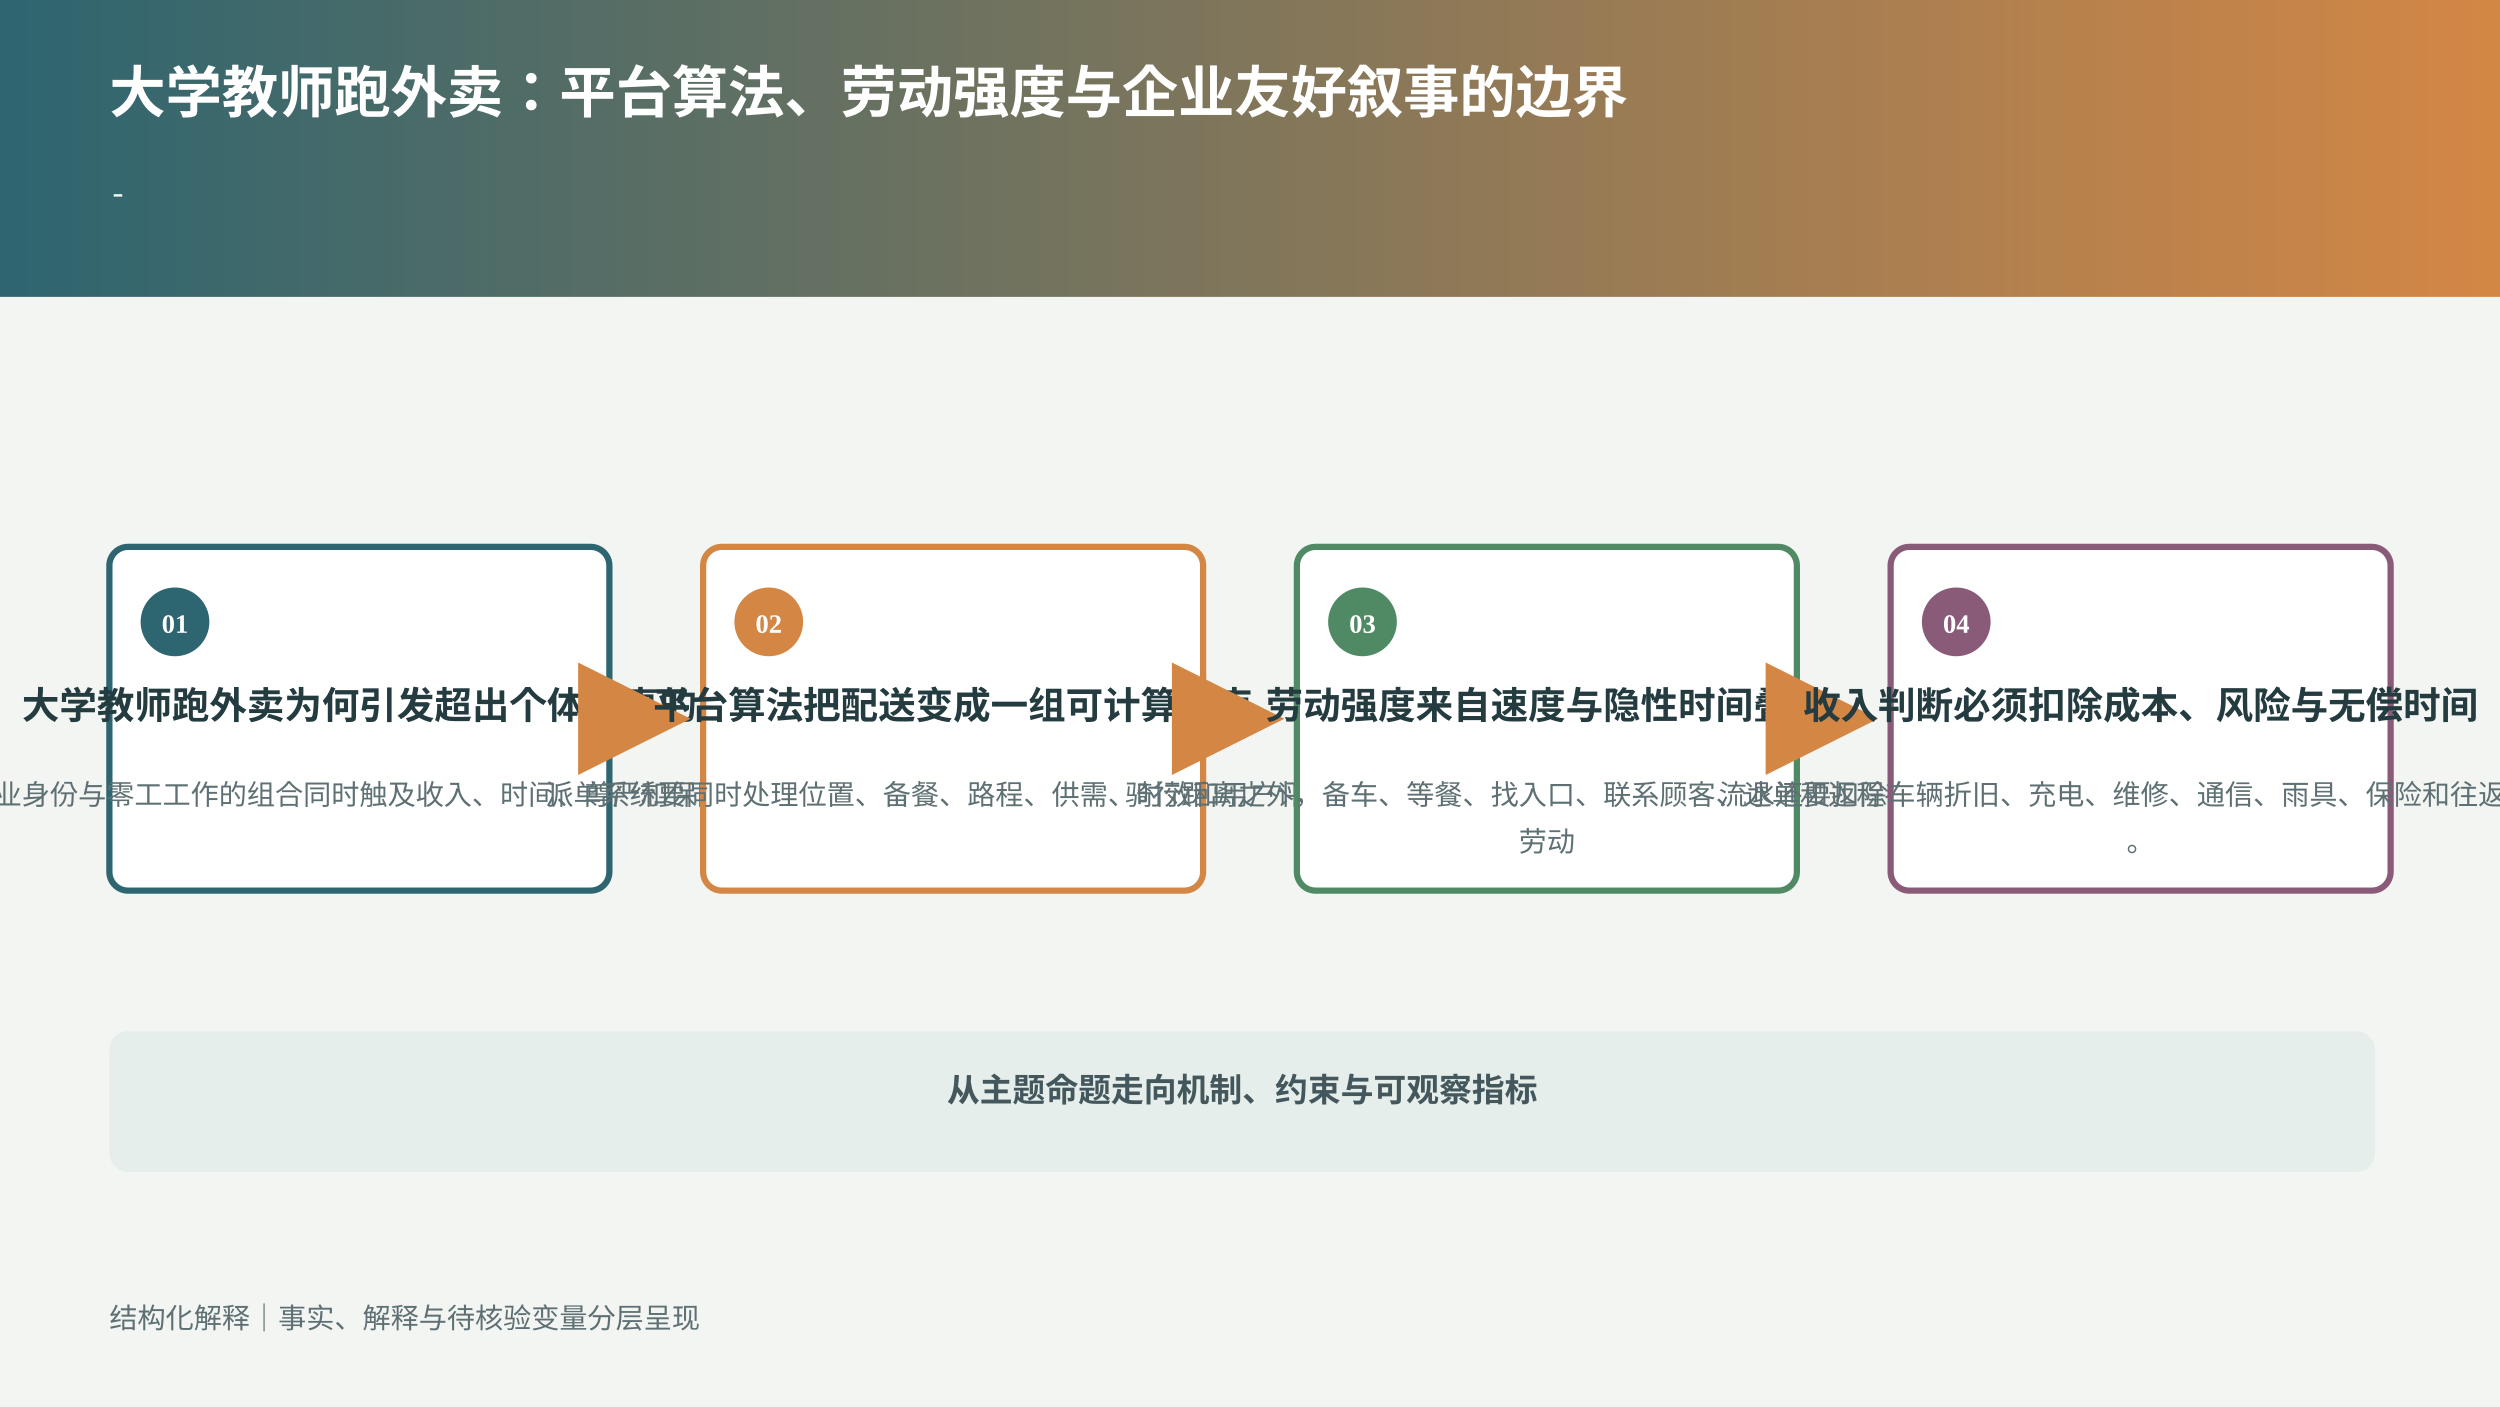
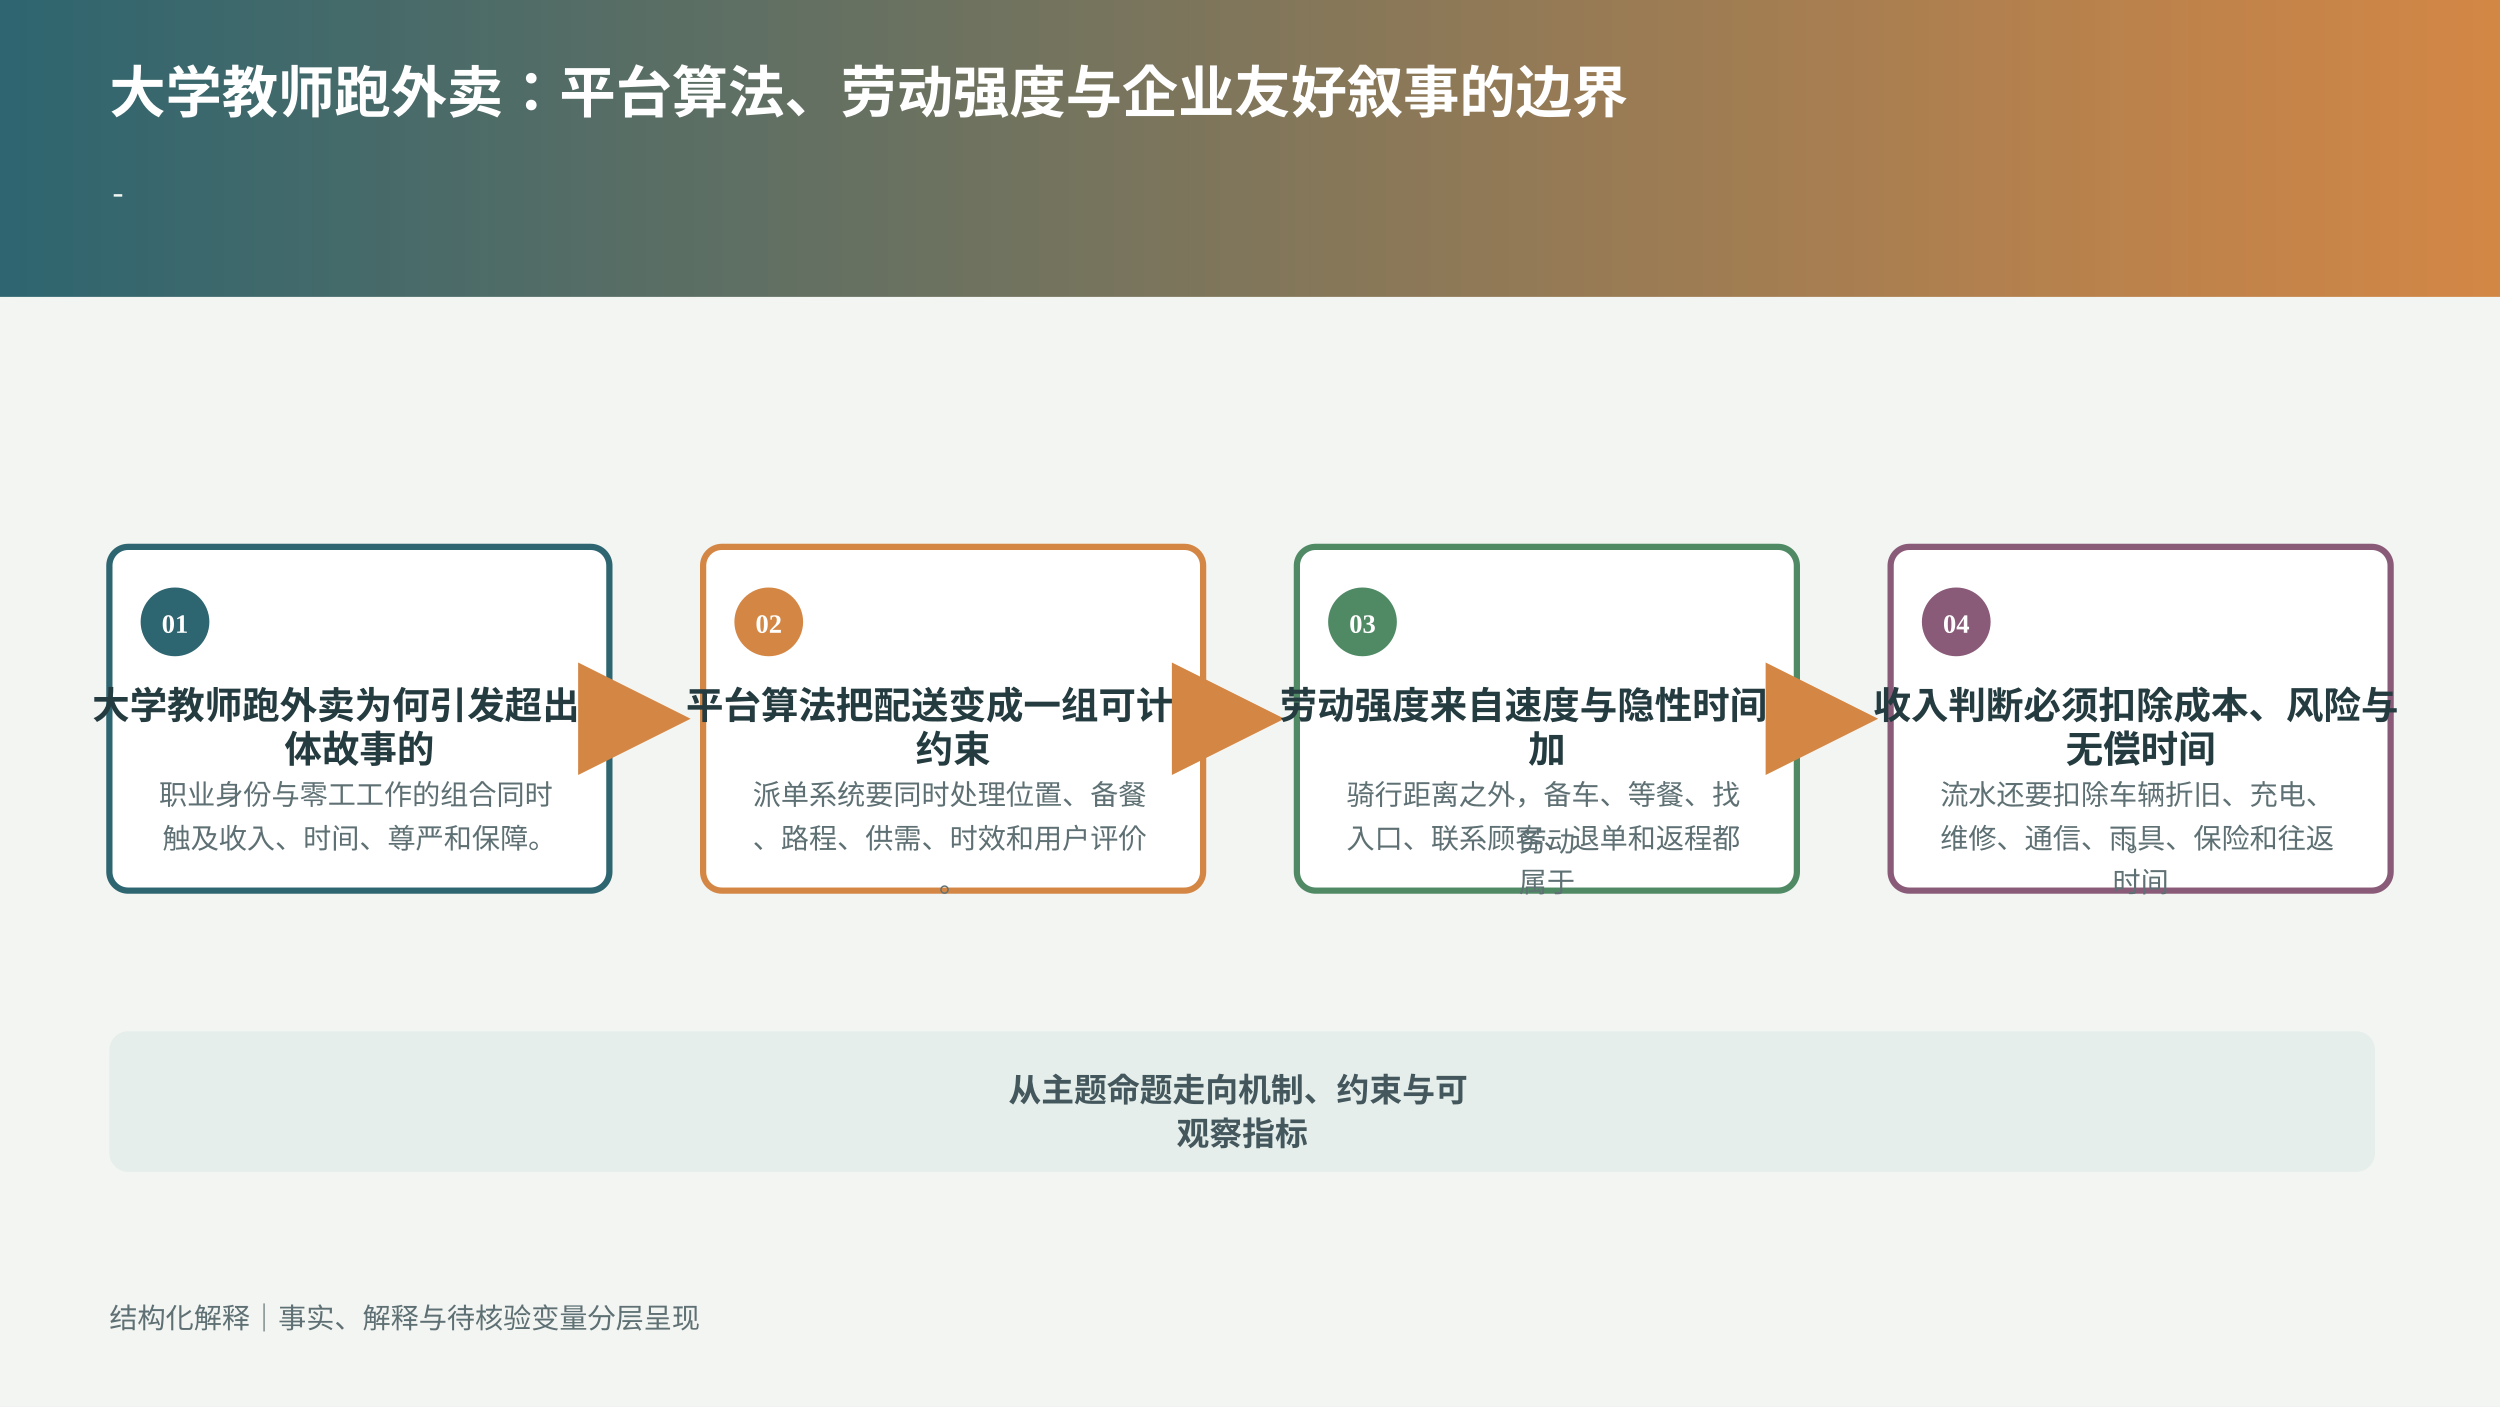
<svg xmlns="http://www.w3.org/2000/svg" width="1600" height="900" viewBox="0 0 1600 900" role="img">
  <defs>
    <linearGradient id="h" x1="0" x2="1">
      <stop stop-color="#2d6570" />
      <stop offset="1" stop-color="#d48745" />
    </linearGradient>
    <marker id="arr" markerWidth="12" markerHeight="12" refX="10" refY="6" orient="auto">
      <path d="M0 0L12 6L0 12Z" fill="#d48745" />
    </marker>
  </defs>
  <rect width="1600" height="900" fill="#f3f5f2" />
  <rect width="1600" height="190" fill="url(#h)" />
  <text x="70" y="72" text-anchor="start" font-size="36" font-weight="800" fill="#fff">大学教师跑外卖：平台算法、劳动强度与企业友好叙事的边界</text>
  <text x="72" y="130" text-anchor="start" font-size="21" font-weight="500" fill="#f3f7f4">-</text>
  <rect x="70" y="350" width="320" height="220" rx="12" fill="#fff" stroke="#2d6570" stroke-width="4" />
  <circle cx="112" cy="398" r="22" fill="#2d6570" />
  <text x="112" y="405" text-anchor="middle" font-size="17" fill="#fff" font-weight="700">01</text>
-   <text x="230" y="460" text-anchor="middle" font-size="24" font-weight="700" fill="#243b40">大学教师跑外卖为何引发超出个体故事的</text>
-   <text x="230" y="515" text-anchor="middle" font-size="18" font-weight="500" fill="#5e7073">职业身份与零工工作的组合同时触及收入、时间、尊严和保障。</text>
+   <text x="230" y="460" text-anchor="middle" font-size="24" font-weight="700" fill="#243b40">
+     <tspan x="230" y="460">大学教师跑外卖为何引发超出个</tspan>
+     <tspan x="230" y="488">体故事的</tspan>
+   </text>
+   <text x="230" y="515" text-anchor="middle" font-size="18" font-weight="500" fill="#5e7073">
+     <tspan x="230" y="515">职业身份与零工工作的组合同时</tspan>
+     <tspan x="230" y="543">触及收入、时间、尊严和保障。</tspan>
+   </text>
  <path d="M398 460H430" stroke="#d48745" stroke-width="6" marker-end="url(#arr)" />
  <rect x="450" y="350" width="320" height="220" rx="12" fill="#fff" stroke="#d48745" stroke-width="4" />
  <circle cx="492" cy="398" r="22" fill="#d48745" />
  <text x="492" y="405" text-anchor="middle" font-size="17" fill="#fff" font-weight="700">02</text>
-   <text x="610" y="460" text-anchor="middle" font-size="24" font-weight="700" fill="#243b40">平台算法把配送变成一组可计算约束</text>
-   <text x="610" y="515" text-anchor="middle" font-size="18" font-weight="500" fill="#5e7073">派单系统要同时处理位置、备餐、路程、供需、时效和用户评价。</text>
+   <text x="610" y="460" text-anchor="middle" font-size="24" font-weight="700" fill="#243b40">
+     <tspan x="610" y="460">平台算法把配送变成一组可计算</tspan>
+     <tspan x="610" y="488">约束</tspan>
+   </text>
+   <text x="610" y="515" text-anchor="middle" font-size="18" font-weight="500" fill="#5e7073">
+     <tspan x="610" y="515">派单系统要同时处理位置、备餐</tspan>
+     <tspan x="610" y="543">、路程、供需、时效和用户评价</tspan>
+     <tspan x="610" y="571">。</tspan>
+   </text>
  <path d="M778 460H810" stroke="#d48745" stroke-width="6" marker-end="url(#arr)" />
  <rect x="830" y="350" width="320" height="220" rx="12" fill="#fff" stroke="#4f8a65" stroke-width="4" />
  <circle cx="872" cy="398" r="22" fill="#4f8a65" />
  <text x="872" y="405" text-anchor="middle" font-size="17" fill="#fff" font-weight="700">03</text>
-   <text x="990" y="460" text-anchor="middle" font-size="24" font-weight="700" fill="#243b40">劳动强度来自速度与隐性时间叠加</text>
-   <text x="990" y="515" text-anchor="middle" font-size="18" font-weight="500" fill="#5e7073">骑行距离之外，备车、等餐、找入口、联系顾客、退单和返程都属于</text>
+   <text x="990" y="460" text-anchor="middle" font-size="24" font-weight="700" fill="#243b40">
+     <tspan x="990" y="460">劳动强度来自速度与隐性时间叠</tspan>
+     <tspan x="990" y="488">加</tspan>
+   </text>
+   <text x="990" y="515" text-anchor="middle" font-size="18" font-weight="500" fill="#5e7073">
+     <tspan x="990" y="515">骑行距离之外，备车、等餐、找</tspan>
+     <tspan x="990" y="543">入口、联系顾客、退单和返程都</tspan>
+     <tspan x="990" y="571">属于</tspan>
+   </text>
  <text x="990" y="545" text-anchor="middle" font-size="18" font-weight="500" fill="#5e7073">劳动</text>
  <path d="M1158 460H1190" stroke="#d48745" stroke-width="6" marker-end="url(#arr)" />
  <rect x="1210" y="350" width="320" height="220" rx="12" fill="#fff" stroke="#8a5b78" stroke-width="4" />
  <circle cx="1252" cy="398" r="22" fill="#8a5b78" />
  <text x="1252" y="405" text-anchor="middle" font-size="17" fill="#fff" font-weight="700">04</text>
-   <text x="1370" y="460" text-anchor="middle" font-size="24" font-weight="700" fill="#243b40">收入判断必须扣除成本、风险与无偿时间</text>
-   <text x="1370" y="515" text-anchor="middle" font-size="18" font-weight="500" fill="#5e7073">流水还要扣除车辆折旧、充电、维修、通信、雨具、保险和往返时间</text>
+   <text x="1370" y="460" text-anchor="middle" font-size="24" font-weight="700" fill="#243b40">
+     <tspan x="1370" y="460">收入判断必须扣除成本、风险与</tspan>
+     <tspan x="1370" y="488">无偿时间</tspan>
+   </text>
+   <text x="1370" y="515" text-anchor="middle" font-size="18" font-weight="500" fill="#5e7073">
+     <tspan x="1370" y="515">流水还要扣除车辆折旧、充电、</tspan>
+     <tspan x="1370" y="543">维修、通信、雨具、保险和往返</tspan>
+     <tspan x="1370" y="571">时间</tspan>
+   </text>
  <text x="1370" y="545" text-anchor="middle" font-size="18" font-weight="500" fill="#5e7073">。</text>
  <rect x="70" y="660" width="1450" height="90" rx="12" fill="#e5eeea" />
-   <text x="795" y="705" text-anchor="middle" font-size="21" font-weight="600" fill="#43575d">从主题命题走向机制、约束与可观察指标</text>
+   <text x="795" y="705" text-anchor="middle" font-size="21" font-weight="600" fill="#43575d">
+     <tspan x="795" y="705">从主题命题走向机制、约束与可</tspan>
+     <tspan x="795" y="733">观察指标</tspan>
+   </text>
  <text x="70" y="850" font-size="18" fill="#5e7073">结构化解释｜事实、解释与待核验变量分层呈现</text>
</svg>
